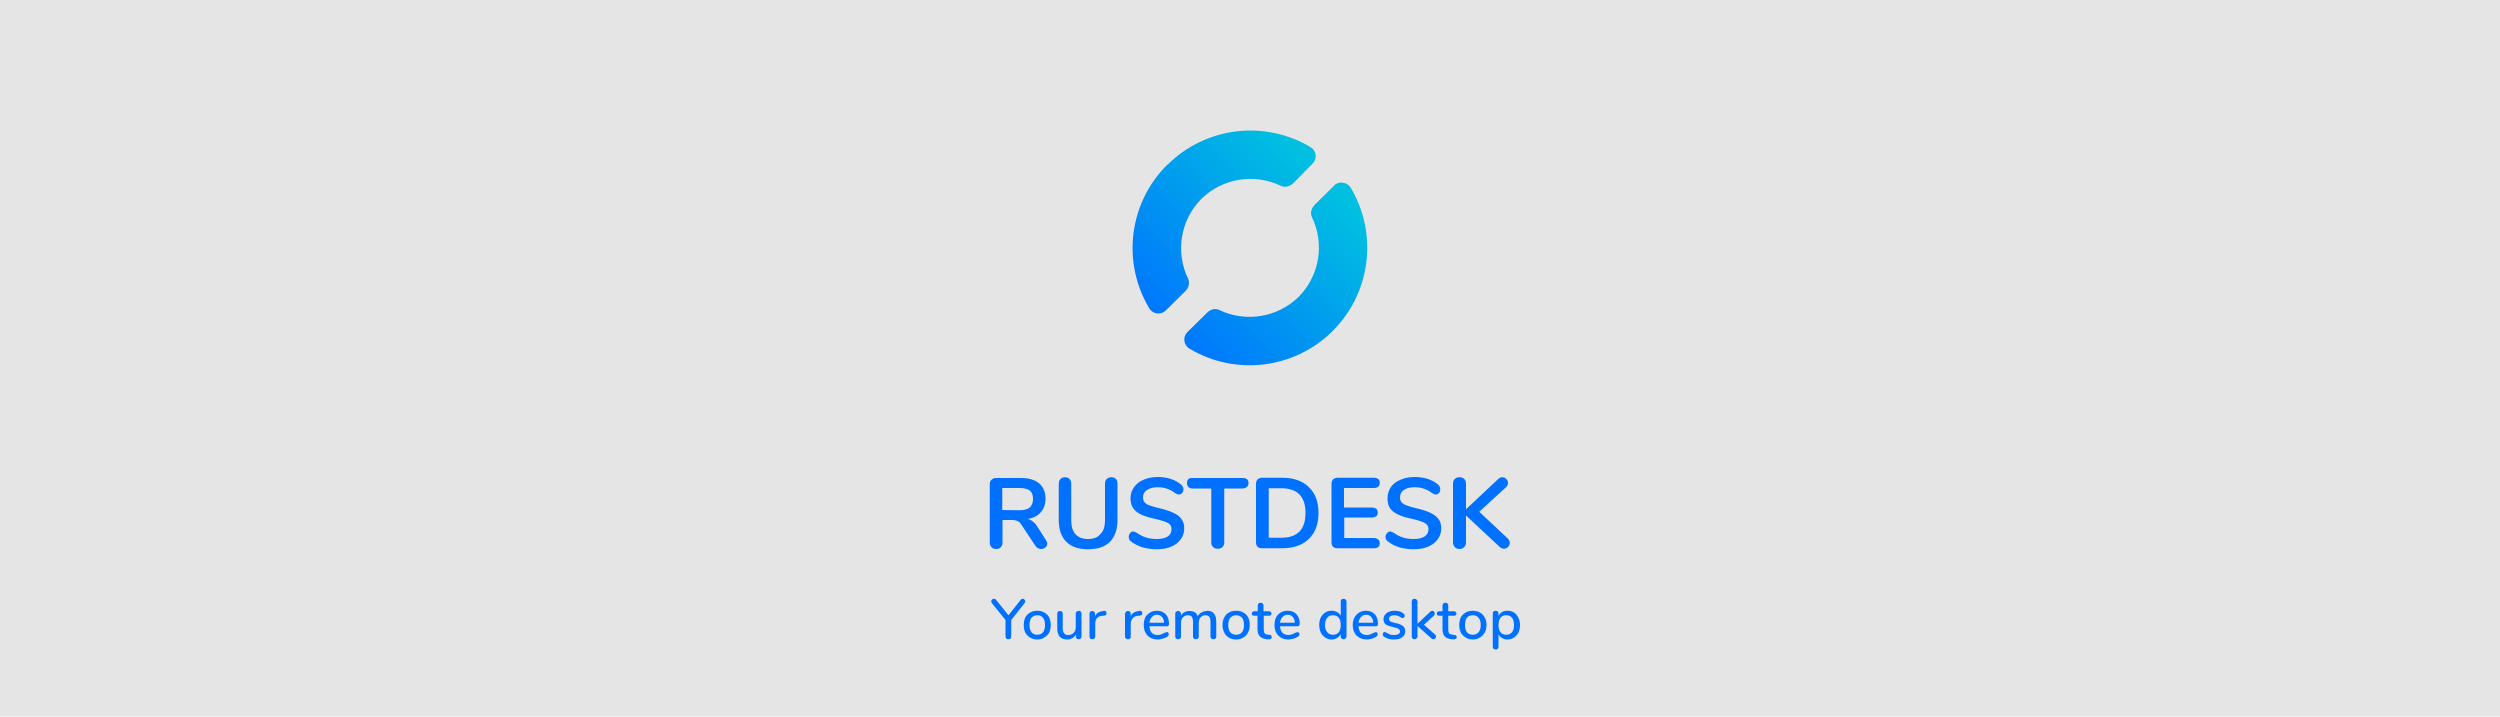
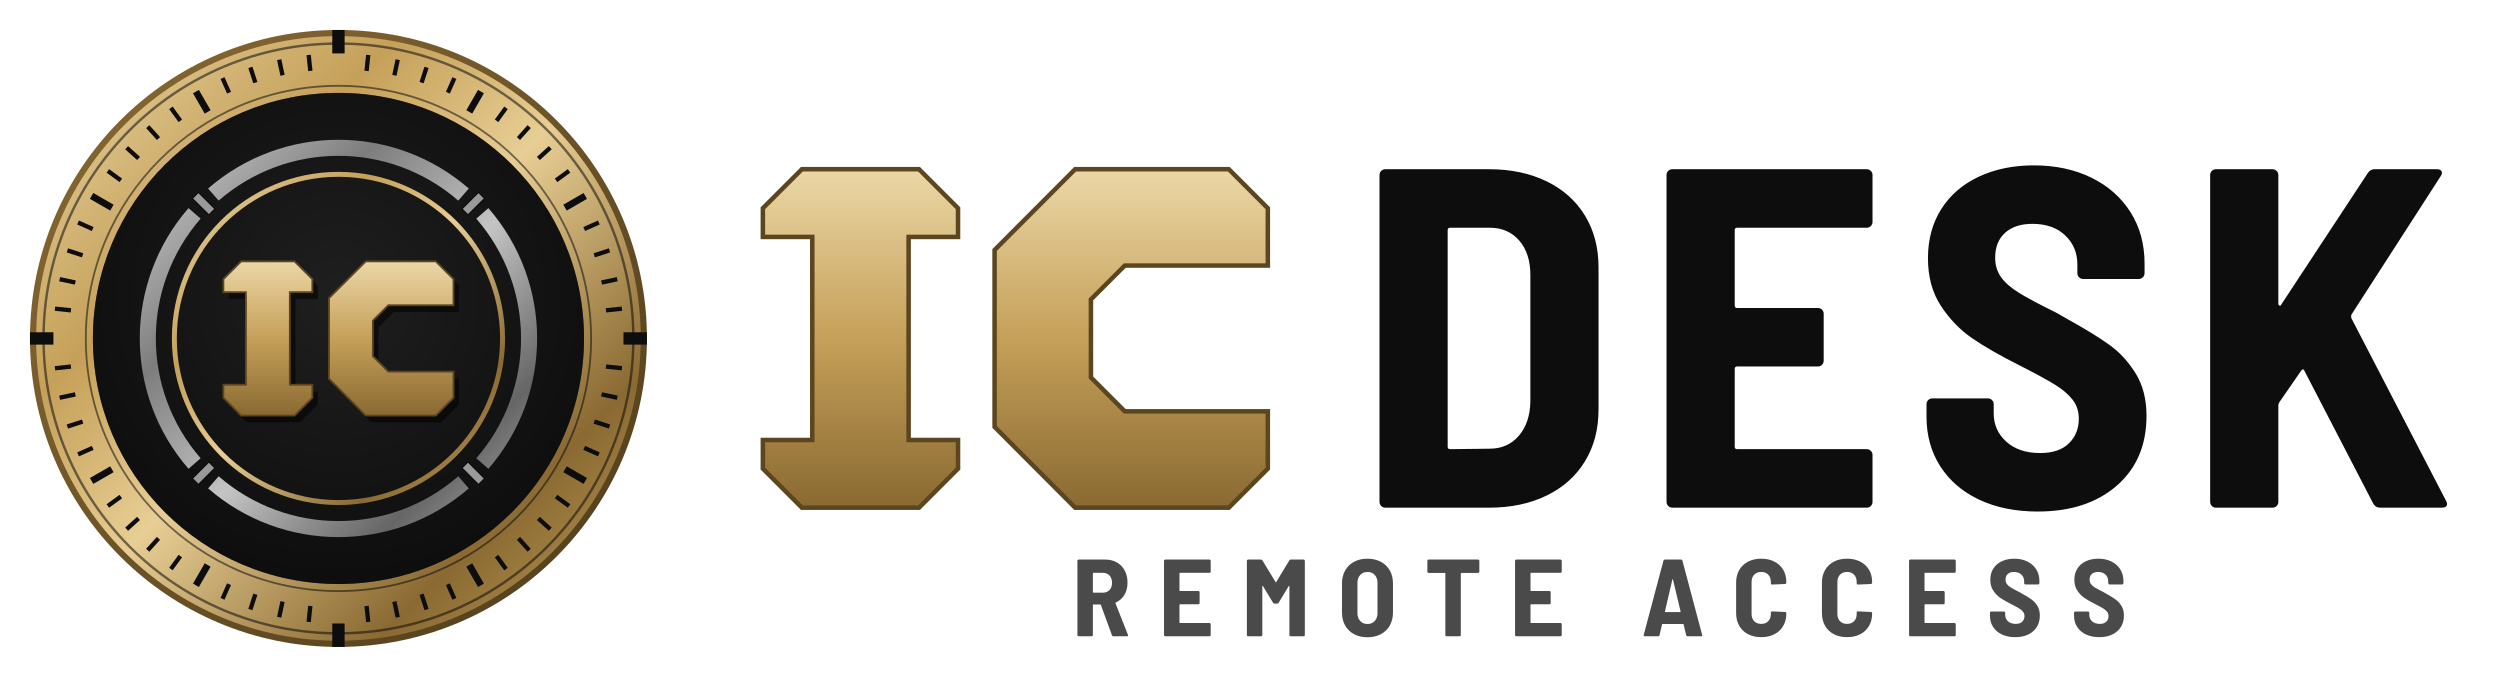
- <svg xmlns="http://www.w3.org/2000/svg" xmlns:xlink="http://www.w3.org/1999/xlink" xml:space="preserve" width="1000" height="286.6" style="clip-rule:evenodd;fill-rule:evenodd;stroke-linejoin:round;stroke-miterlimit:1.414">
-   <path d="M0 0h1000v286.6H0z" style="opacity:1;fill:#e5e5e5;fill-opacity:1;fill-rule:evenodd;stroke:none;stroke-width:.143px;stroke-linecap:butt;stroke-linejoin:miter;stroke-miterlimit:4;stroke-dasharray:none;stroke-dashoffset:0;stroke-opacity:1;marker:none" />
+ <svg xmlns="http://www.w3.org/2000/svg" viewBox="0 0 1108 300" width="1108" height="300">
  <defs>
-     <linearGradient xlink:href="#a" id="c" x1=".1" x2=".8" y1=".9" y2=".2" gradientTransform="matrix(94.00173 0 0 93.99768 453 52.2)" gradientUnits="userSpaceOnUse" />
-     <linearGradient id="a" x1=".1" x2=".8" y1=".9" y2=".2" gradientTransform="matrix(26.301 0 0 26.331 90.7 911.8)" gradientUnits="userSpaceOnUse">
-       <stop offset="0" stop-color="#004ba6" style="stop-color:#0071ff;stop-opacity:1" />
-       <stop offset="1" stop-color="#00bfe1" style="stop-color:#00bfe1;stop-opacity:1" />
+     <linearGradient id="gold" x1="0" y1="0" x2="1" y2="1">
+       <stop offset="0" stop-color="#EBD7A6" />
+       <stop offset=".3" stop-color="#C5A059" />
+       <stop offset=".5" stop-color="#E8CE94" />
+       <stop offset=".78" stop-color="#8A6A32" />
+       <stop offset="1" stop-color="#C5A059" />
    </linearGradient>
-     <path id="b" d="M412.8 154.2h247V204h-247z" />
+     <linearGradient id="goldV" x1="0" y1="0" x2="0" y2="1">
+       <stop offset="0" stop-color="#EBD7A6" />
+       <stop offset=".5" stop-color="#C5A059" />
+       <stop offset="1" stop-color="#8A6A32" />
+     </linearGradient>
+     <linearGradient id="goldDark" x1="0" y1="0" x2="1" y2="1">
+       <stop offset="0" stop-color="#8A6A32" />
+       <stop offset="1" stop-color="#4F3C1B" />
+     </linearGradient>
+     <linearGradient id="silver" x1="0" y1="0" x2="1" y2="1">
+       <stop offset="0" stop-color="#D9D9D9" />
+       <stop offset=".3" stop-color="#7D7D7D" />
+       <stop offset=".55" stop-color="#C4C4C4" />
+       <stop offset=".8" stop-color="#666666" />
+       <stop offset="1" stop-color="#B5B5B5" />
+     </linearGradient>
+     <radialGradient id="face" cx=".5" cy=".42" r=".6">
+       <stop offset="0" stop-color="#1F1F1F" />
+       <stop offset="1" stop-color="#0D0D0D" />
+     </radialGradient>
  </defs>
-   <g style="clip-rule:evenodd;fill-rule:evenodd;stroke-linejoin:round;stroke-miterlimit:1.414">
-     <g style="font-size:40px;line-height:1.25;white-space:pre;shape-inside:url(#b);fill:#0071ff" transform="translate(-20 28.7)">
-       <path d="M438.4 187.4q.5.7.5 1.4 0 .9-.8 1.5-.7.6-1.7.6-.6 0-1.2-.3t-1-.9l-5.3-8q-.8-1.4-1.7-1.9-1-.5-2.4-.5H421v9q0 1.2-.7 1.9-.6.7-1.8.7-1.2 0-1.9-.7t-.7-2V165q0-1.2.7-1.8.7-.7 1.8-.7h10q4.8 0 7.3 2.2 2.5 2.1 2.5 6.1 0 3.3-1.9 5.4-1.8 2.1-5.2 2.7 1.2.3 2 1 1 .7 1.8 2zm-10.8-12q3 0 4.3-1.1 1.3-1.2 1.3-3.4 0-2.4-1.3-3.4-1.4-1-4.3-1h-6.7v8.8zm27.7 15.6q-5.8 0-8.8-3-3-3-3-8.8v-14.4q0-1.2.7-1.9.6-.7 1.8-.7 1.2 0 1.8.7.7.7.7 1.9v14.7q0 3.6 1.7 5.5 1.8 1.9 5 1.9 3.4 0 5-2 1.8-1.8 1.8-5.4v-14.7q0-1.2.7-1.9t1.8-.7q1.2 0 1.9.7.6.7.6 1.9v14.4q0 5.7-3 8.8-3 3-8.7 3zm27.4 0q-3 0-5.8-.8-2.7-.9-4.5-2.3-.9-.6-.9-1.9 0-.8.5-1.4.5-.7 1.2-.7t1.6.6q1.8 1.2 3.6 1.8 2 .6 4.2.6 3 0 4.5-1t1.5-3q0-1.6-1.4-2.4-1.5-.8-4.9-1.6-3.5-.7-5.7-1.7t-3.3-2.6q-1.1-1.5-1.1-4 0-2.4 1.4-4.4 1.4-2 3.8-3 2.6-1.1 5.7-1.1 5.7 0 9.3 3 .5.4.7.9.3.4.3 1 0 .9-.6 1.5-.4.6-1.1.6l-.8-.1-.9-.5q-1.6-1.2-3.2-1.7-1.5-.6-3.7-.6-2.7 0-4.3 1.1-1.6 1-1.6 3 0 1.7 1.4 2.6 1.4.8 4.8 1.6 3.5.8 5.7 1.8 2.3 1 3.4 2.5 1.2 1.5 1.2 3.8 0 2.5-1.4 4.4-1.3 1.9-3.9 3-2.4 1-5.7 1zm24.4-.2q-1.2 0-1.9-.7t-.7-1.8v-21.6h-7.3q-2.4 0-2.4-2.2t2.4-2H517q2.4 0 2.4 2t-2.4 2.2h-7.3v21.6q0 1.1-.7 1.8t-1.9.7zm17.8-.2q-1.2 0-1.9-.6-.6-.7-.6-1.8v-23.3q0-1.2.6-1.8.7-.7 1.9-.7h8q6.8 0 10.6 3.7 3.9 3.7 3.9 10.4t-3.9 10.4q-3.8 3.7-10.7 3.7zm7.6-4.2q9.7 0 9.7-9.9t-9.7-9.9h-5v19.8zm22.5 4.2q-1.1 0-1.8-.6-.6-.7-.6-1.8v-23.3q0-1.2.6-1.8.7-.7 1.8-.7h14.5q1.1 0 1.8.5.6.6.6 1.5 0 1-.6 1.6-.7.5-1.8.5h-11.9v7.8h11q1.2 0 1.9.5.6.5.6 1.5t-.6 1.5-1.8.5h-11v8.2h11.8q1.1 0 1.8.6.6.5.6 1.5t-.6 1.5-1.8.5zm30.5.4q-3.1 0-5.9-.8-2.7-.9-4.4-2.3-1-.6-1-1.9 0-.8.6-1.4.5-.7 1.2-.7t1.6.6q1.7 1.2 3.6 1.8 1.9.6 4.2.6 2.9 0 4.4-1 1.6-1 1.6-3 0-1.6-1.5-2.4-1.4-.8-4.8-1.6-3.5-.7-5.7-1.7t-3.4-2.6q-1-1.5-1-4 0-2.4 1.3-4.4 1.4-2 3.9-3 2.5-1.1 5.6-1.1 5.8 0 9.4 3 .5.4.7.9.2.4.2 1 0 .9-.5 1.5t-1.2.6l-.7-.1-.9-.5q-1.6-1.2-3.2-1.7-1.5-.6-3.8-.6-2.7 0-4.3 1.1-1.5 1-1.5 3 0 1.7 1.4 2.6 1.4.8 4.7 1.6 3.6.8 5.8 1.8 2.2 1 3.4 2.5 1.2 1.5 1.2 3.8 0 2.5-1.4 4.4-1.4 1.9-3.9 3-2.5 1-5.7 1zm37.6-4.3q.8.8.8 1.8 0 .9-.7 1.6-.7.7-1.6.7-1 0-1.9-.9l-13.3-12.4v10.8q0 1.1-.7 1.8-.7.8-1.9.8t-1.9-.8q-.7-.7-.7-1.8v-23.5q0-1.2.7-1.9t1.9-.7q1.2 0 1.9.7t.7 1.9V175l12.9-12.1q.7-.7 1.6-.7 1 0 1.6.7.7.7.7 1.6t-.8 1.7l-10.7 9.8z" aria-label="RUSTDESK" style="font-weight:700;font-family:Nunito;-inkscape-font-specification:&quot;Nunito Bold&quot;" />
-     </g>
-     <g style="font-size:22.667px;line-height:1.25;fill:#0071ff">
-       <path d="M390.8 212.4q.3-.4.7-.4.5 0 .8.3.3.4.3.8t-.3.7l-5.3 6.7v6.5q0 .6-.4 1-.3.2-.8.2t-.8-.3q-.3-.3-.3-.9v-6.5l-5.4-6.7q-.3-.3-.3-.7 0-.5.3-.8.4-.3.8-.3.5 0 .8.4l5 6.2zm6.6 15.9q-1.6 0-2.9-.8-1.2-.7-1.9-2-.6-1.3-.6-3t.6-3q.7-1.3 2-2 1.2-.7 2.8-.7t2.8.7q1.3.7 2 2 .6 1.3.6 3t-.6 3q-.7 1.3-2 2-1.2.8-2.8.8zm0-1.9q1.5 0 2.3-1 .8-1 .8-2.9t-.8-2.9q-.8-1-2.3-1t-2.3 1q-.8 1-.8 3 0 1.8.8 2.8.8 1 2.3 1zm16.5-9.6q.6 0 .9.3.3.3.3.8v9.2q0 .5-.3.8-.4.3-.9.3t-.8-.3q-.2-.3-.2-.7v-.9q-.6 1-1.5 1.5-1 .5-2 .5-4 0-4-4.5V218q0-.5.2-.8.3-.3.9-.3.5 0 .8.3.3.3.3.8v5.9q0 1.3.6 2 .5.6 1.6.6 1.4 0 2.2-.9.8-.8.8-2.3V218q0-.5.3-.8.3-.3.8-.3zm10.2 0q1 0 1 1 0 .4-.2.7-.2.2-.9.3h-.6q-1.5.2-2.2 1-.6 1-.6 2.1v5.2q0 .6-.4.8-.3.3-.8.3t-.8-.3q-.3-.2-.3-.8V218q0-.5.3-.8.3-.3.8-.3t.8.3q.3.3.3.8v1q.4-1 1.3-1.5t2-.6zm14.3 0q1 0 1 1 0 .4-.2.7l-.9.3h-.7q-1.4.2-2 1-.8 1-.8 2.1v5.2q0 .6-.3.8-.3.3-.8.3t-.8-.3q-.4-.2-.4-.8V218q0-.5.4-.8.3-.3.8-.3t.8.3q.3.3.3.8v1q.4-1 1.3-1.5.8-.5 2-.6zm10.9 8.5q.3 0 .5.3.2.2.2.6 0 .6-.8 1.1-.8.5-1.8.7-.9.3-1.7.3-2.7 0-4.2-1.6-1.5-1.5-1.5-4.2 0-1.7.6-3 .7-1.3 2-2 1.1-.7 2.7-.7 2.2 0 3.5 1.4 1.3 1.4 1.3 3.8 0 1-.8 1h-7q.2 3.5 3.3 3.5.9 0 1.5-.3l1.3-.6.4-.1.5-.2zm-4-6.9q-1.3 0-2 .9-.9.8-1 2.3h5.8q0-1.5-.8-2.3-.7-.9-2-.9zm20-1.6q3.7 0 3.7 4.4v6q0 .4-.3.7-.3.3-.8.3t-.9-.3q-.3-.3-.3-.8v-5.9q0-1.3-.5-2-.5-.6-1.5-.6-1.3 0-2 .9-.7.8-.7 2.3v5.3q0 .5-.3.8-.4.3-.9.3t-.8-.3q-.3-.3-.3-.8v-5.9q0-1.3-.5-2-.5-.6-1.6-.6-1.2 0-2 .9-.7.8-.7 2.3v5.3q0 .5-.3.8-.3.3-.8.3t-.9-.3q-.3-.3-.3-.8V218q0-.5.3-.8.4-.3.9-.3.4 0 .7.3.4.3.4.8v.8q.5-1 1.3-1.4 1-.5 2-.5 1.3 0 2.2.5.8.5 1.2 1.6.5-1 1.5-1.5 1-.6 2.2-.6zm11.7 11.5q-1.7 0-3-.8-1.2-.7-1.8-2-.7-1.3-.7-3t.7-3q.6-1.3 1.9-2 1.2-.7 2.9-.7t2.8.7q1.3.7 2 2 .6 1.3.6 3t-.7 3q-.6 1.3-1.9 2-1.2.8-2.8.8zm0-1.9q1.5 0 2.3-1 .8-1 .8-2.9t-.8-2.9q-.9-1-2.3-1t-2.4 1q-.8 1-.8 3 0 1.8.8 2.8.8 1 2.4 1zm13.3 0q.5.1.7.3.2.2.2.6 0 .5-.3.7-.4.3-1 .2h-.7q-1.8-.2-2.7-1.1-1-1-1-3v-5.3h-1.3q-1 0-1-.9 0-.4.3-.6.3-.3.7-.3h1.4v-2.3q0-.5.3-.8.3-.3.8-.3t.9.3q.3.3.3.8v2.3h2.2q.5 0 .7.3.3.2.3.6 0 .4-.3.7-.2.2-.7.2H488v5.5q0 1 .4 1.6.5.4 1.4.5zm11.2-1q.4 0 .6.2.2.2.2.6 0 .6-.8 1.1-.8.5-1.8.7-1 .3-1.8.3-2.6 0-4.1-1.6-1.5-1.5-1.5-4.2 0-1.7.6-3 .7-1.3 1.9-2t2.8-.7q2.2 0 3.5 1.4 1.3 1.4 1.3 3.8 0 1-.9 1h-7q.3 3.5 3.4 3.5.9 0 1.5-.3l1.3-.6.3-.1.5-.2zm-3.9-7q-1.3 0-2.1.9-.8.8-1 2.3h5.9q0-1.5-.8-2.3-.7-.9-2-.9zm22.3-6.4q.5 0 .8.3.4.3.4.8v14q0 .5-.4.8-.3.3-.8.3t-.8-.3q-.3-.3-.3-.8v-1q-.5 1-1.5 1.6-1 .6-2.2.6-1.4 0-2.5-.8-1.1-.7-1.8-2-.6-1.3-.6-3 0-1.8.6-3 .7-1.3 1.8-2 1-.7 2.5-.7 1.3 0 2.2.5 1 .5 1.5 1.5V213q0-.4.3-.7.3-.3.8-.3zm-4.2 14.4q1.5 0 2.3-1 .8-1 .8-2.9t-.8-2.9q-.8-1-2.3-1t-2.3 1q-.9 1-.9 2.9 0 1.8.9 2.9.8 1 2.3 1zm17.2-1q.3 0 .5.2t.2.6q0 .6-.8 1.1-.8.5-1.7.7-1 .3-1.8.3-2.6 0-4.2-1.6-1.5-1.5-1.5-4.2 0-1.7.7-3t1.9-2q1.2-.7 2.7-.7 2.2 0 3.5 1.4 1.3 1.4 1.3 3.8 0 1-.8 1h-7q.2 3.5 3.4 3.5.8 0 1.4-.3.7-.2 1.3-.6l.4-.1.5-.2zm-4-7q-1.2 0-2 .9-.8.8-1 2.3h5.9q-.1-1.5-.8-2.3-.7-.9-2-.9zm11.2 9.9q-2.3 0-3.8-1-.4-.2-.6-.5l-.1-.6q0-.4.2-.6.2-.3.5-.3t1 .4l1.2.6q.7.2 1.7.2t1.7-.4q.6-.4.6-1 0-.5-.3-.8-.2-.3-.8-.5l-1.7-.5q-2-.4-3-1.1-.8-.8-.8-2 0-1 .6-1.8t1.6-1.2q1-.4 2.2-.4 1 0 1.8.2.9.2 1.5.7.8.5.8 1.1 0 .4-.3.7-.2.2-.5.2h-.4q-.2 0-.5-.4l-1.2-.5q-.5-.2-1.3-.2-1 0-1.5.4-.6.4-.6 1 0 .7.5 1 .6.4 2 .7 1.6.3 2.4.8.9.4 1.2 1 .4.6.4 1.5 0 1.5-1.2 2.4-1.2.9-3.3.9zm16.4-2q.4.3.4.8t-.3.8q-.3.3-.7.3-.5 0-.8-.3l-5.6-5v4.2q0 .5-.4.8-.3.3-.8.3t-.8-.3q-.3-.3-.3-.8v-14q0-.5.3-.8.3-.3.8-.3t.8.3q.4.3.4.8v8.9l5.1-4.8q.4-.4.8-.4t.7.3q.3.4.3.8t-.3.8l-4 3.7zm7.7.2q.5 0 .7.2.3.2.3.6 0 .5-.4.7-.3.3-1 .2h-.6q-1.9-.2-2.8-1.1-.9-1-.9-3v-5.3h-1.3q-1 0-1-.9 0-.4.2-.6.3-.3.8-.3h1.3v-2.3q0-.5.3-.8.3-.3.9-.3.5 0 .8.3.3.3.3.8v2.3h2.3q.4 0 .7.3.3.2.3.6 0 .4-.3.7-.3.2-.7.2h-2.3v5.5q0 1 .4 1.6.5.4 1.4.5zm7.4 1.8q-1.6 0-2.8-.8-1.3-.7-2-2-.6-1.3-.6-3t.6-3q.7-1.3 2-2 1.2-.7 2.8-.7t2.9.7q1.2.7 1.9 2t.7 3q0 1.7-.7 3t-2 2q-1.1.8-2.8.8zm0-1.9q1.5 0 2.3-1 .9-1 .9-2.9t-.9-2.9q-.8-1-2.3-1t-2.3 1q-.8 1-.8 3 0 1.8.8 2.8.8 1 2.3 1zm14-9.6q1.4 0 2.5.7t1.7 2q.7 1.3.7 3 0 1.8-.6 3t-1.8 2q-1.1.8-2.6.8-1.2 0-2.2-.6-.9-.5-1.4-1.5v5q0 .5-.3.8-.3.3-.8.3t-.9-.3q-.3-.3-.3-.8v-13.3q0-.5.3-.8.3-.3.9-.3.5 0 .8.3.3.3.3.8v1q.5-1 1.4-1.6 1-.5 2.2-.5zm-.6 9.6q1.5 0 2.3-1 .8-1 .8-2.8 0-2-.8-3t-2.3-1q-1.5 0-2.3 1-.8 1-.8 3 0 1.8.8 2.8.8 1 2.3 1z" aria-label="Your remote desktop" style="font-weight:600;font-family:Nunito;-inkscape-font-specification:&quot;Nunito Semi-Bold&quot;" transform="translate(17.5 27.5)" />
-     </g>
+   <g transform="translate(10,10) scale(0.2734375)">
+     <circle cx="512" cy="512" r="500" fill="url(#goldDark)" />
+     <path fill="url(#gold)" fill-rule="evenodd" d="M22,512a490,490 0 1,0 980,0a490,490 0 1,0 -980,0ZM114,512a398,398 0 1,1 796,0a398,398 0 1,1 -796,0Z" />
+     <circle cx="512" cy="512" r="398" fill="url(#face)" />
+     <path fill="#0D0D0D" opacity=".55" fill-rule="evenodd" d="M32,512a480,480 0 1,0 960,0a480,480 0 1,0 -960,0ZM36,512a476,476 0 1,1 952,0a476,476 0 1,1 -952,0ZM101,512a411,411 0 1,0 822,0a411,411 0 1,0 -822,0ZM104,512a408,408 0 1,1 816,0a408,408 0 1,1 -816,0Z" />
+     <path fill="#0D0D0D" d="M554.09,78.02L556.81,52.17L563.77,52.90L561.06,78.75ZM599.23,84.80L604.63,59.37L611.48,60.82L606.07,86.26ZM643.40,96.26L651.44,71.53L658.09,73.69L650.06,98.42ZM686.14,112.27L696.71,88.52L703.11,91.37L692.53,115.12ZM719.24,142.06L738.24,109.15L747.76,114.65L728.76,147.56ZM765.44,157.21L780.73,136.18L786.39,140.29L771.11,161.33ZM801.14,185.65L818.54,166.33L823.74,171.01L806.34,190.33ZM833.67,217.66L852.99,200.26L857.67,205.46L838.35,222.86ZM862.67,252.89L883.71,237.61L887.82,243.27L866.79,258.56ZM876.44,295.24L909.35,276.24L914.85,285.76L881.94,304.76ZM908.88,331.47L932.63,320.89L935.48,327.29L911.73,337.86ZM925.58,373.94L950.31,365.91L952.47,372.56L927.74,380.60ZM937.74,417.93L963.18,412.52L964.63,419.37L939.20,424.77ZM945.25,462.94L971.10,460.23L971.83,467.19L945.98,469.91ZM945.98,554.09L971.83,556.81L971.10,563.77L945.25,561.06ZM939.20,599.23L964.63,604.63L963.18,611.48L937.74,606.07ZM927.74,643.40L952.47,651.44L950.31,658.09L925.58,650.06ZM911.73,686.14L935.48,696.71L932.63,703.11L908.88,692.53ZM881.94,719.24L914.85,738.24L909.35,747.76L876.44,728.76ZM866.79,765.44L887.82,780.73L883.71,786.39L862.67,771.11ZM838.35,801.14L857.67,818.54L852.99,823.74L833.67,806.34ZM806.34,833.67L823.74,852.99L818.54,857.67L801.14,838.35ZM771.11,862.67L786.39,883.71L780.73,887.82L765.44,866.79ZM728.76,876.44L747.76,909.35L738.24,914.85L719.24,881.94ZM692.53,908.88L703.11,932.63L696.71,935.48L686.14,911.73ZM650.06,925.58L658.09,950.31L651.44,952.47L643.40,927.74ZM606.07,937.74L611.48,963.18L604.63,964.63L599.23,939.20ZM561.06,945.25L563.77,971.10L556.81,971.83L554.09,945.98ZM469.91,945.98L467.19,971.83L460.23,971.10L462.94,945.25ZM424.77,939.20L419.37,964.63L412.52,963.18L417.93,937.74ZM380.60,927.74L372.56,952.47L365.91,950.31L373.94,925.58ZM337.86,911.73L327.29,935.48L320.89,932.63L331.47,908.88ZM304.76,881.94L285.76,914.85L276.24,909.35L295.24,876.44ZM258.56,866.79L243.27,887.82L237.61,883.71L252.89,862.67ZM222.86,838.35L205.46,857.67L200.26,852.99L217.66,833.67ZM190.33,806.34L171.01,823.74L166.33,818.54L185.65,801.14ZM161.33,771.11L140.29,786.39L136.18,780.73L157.21,765.44ZM147.56,728.76L114.65,747.76L109.15,738.24L142.06,719.24ZM115.12,692.53L91.37,703.11L88.52,696.71L112.27,686.14ZM98.42,650.06L73.69,658.09L71.53,651.44L96.26,643.40ZM86.26,606.07L60.82,611.48L59.37,604.63L84.80,599.23ZM78.75,561.06L52.90,563.77L52.17,556.81L78.02,554.09ZM78.02,469.91L52.17,467.19L52.90,460.23L78.75,462.94ZM84.80,424.77L59.37,419.37L60.82,412.52L86.26,417.93ZM96.26,380.60L71.53,372.56L73.69,365.91L98.42,373.94ZM112.27,337.86L88.52,327.29L91.37,320.89L115.12,331.47ZM142.06,304.76L109.15,285.76L114.65,276.24L147.56,295.24ZM157.21,258.56L136.18,243.27L140.29,237.61L161.33,252.89ZM185.65,222.86L166.33,205.46L171.01,200.26L190.33,217.66ZM217.66,190.33L200.26,171.01L205.46,166.33L222.86,185.65ZM252.89,161.33L237.61,140.29L243.27,136.18L258.56,157.21ZM295.24,147.56L276.24,114.65L285.76,109.15L304.76,142.06ZM331.47,115.12L320.89,91.37L327.29,88.52L337.86,112.27ZM373.94,98.42L365.91,73.69L372.56,71.53L380.60,96.26ZM417.93,86.26L412.52,60.82L419.37,59.37L424.77,84.80ZM462.94,78.75L460.23,52.90L467.19,52.17L469.91,78.02Z" />
+     <path fill="#0D0D0D" d="M974.00,502.00L1012.00,502.00L1012.00,522.00L974.00,522.00ZM522.00,974.00L522.00,1012.00L502.00,1012.00L502.00,974.00ZM50.00,522.00L12.00,522.00L12.00,502.00L50.00,502.00ZM502.00,50.00L502.00,12.00L522.00,12.00L522.00,50.00Z" />
+     <path fill="url(#silver)" d="M755.02,300.75A322,322 0 0,1 755.02,723.25L735.39,706.19A296,296 0 0,0 735.39,317.81ZM723.25,755.02A322,322 0 0,1 300.75,755.02L317.81,735.39A296,296 0 0,0 706.19,735.39ZM268.98,723.25A322,322 0 0,1 268.98,300.75L288.61,317.81A296,296 0 0,0 288.61,706.19ZM300.75,268.98A322,322 0 0,1 723.25,268.98L706.19,288.61A296,296 0 0,0 317.81,288.61Z" />
+     <path fill="#9a9a9a" stroke="#0D0D0D" stroke-width="2" d="M712.11,301.99L738.98,275.12L748.88,285.02L722.01,311.89ZM722.01,712.11L748.88,738.98L738.98,748.88L712.11,722.01ZM311.89,722.01L285.02,748.88L275.12,738.98L301.99,712.11ZM301.99,311.89L275.12,285.02L285.02,275.12L311.89,301.99Z" />
+     <path fill="url(#gold)" fill-rule="evenodd" d="M242,512a270,270 0 1,0 540,0a270,270 0 1,0 -540,0ZM250,512a262,262 0 1,1 524,0a262,262 0 1,1 -524,0Z" />
+     <path transform="translate(9,11)" fill="#000" opacity=".55" d="M354.3,387.0L440.8,387.0L469.7,415.8L469.7,437.0L433.2,437.0L433.2,587.0L469.7,587.0L469.7,608.2L440.8,637.0L354.3,637.0L325.5,608.2L325.5,587.0L362.0,587.0L362.0,437.0L325.5,437.0L325.5,415.8ZM556.2,387.0L669.7,387.0L698.5,415.8L698.5,458.2L631.2,458.2L631.2,458.2L592.8,458.2L567.8,483.2L567.8,540.8L592.8,565.8L631.2,565.8L631.2,565.8L698.5,565.8L698.5,608.2L669.7,637.0L556.2,637.0L496.6,577.4L496.6,446.6Z" />
+     <path fill="url(#goldV)" stroke="#5C4620" stroke-width="3" d="M354.3,387.0L440.8,387.0L469.7,415.8L469.7,437.0L433.2,437.0L433.2,587.0L469.7,587.0L469.7,608.2L440.8,637.0L354.3,637.0L325.5,608.2L325.5,587.0L362.0,587.0L362.0,437.0L325.5,437.0L325.5,415.8ZM556.2,387.0L669.7,387.0L698.5,415.8L698.5,458.2L631.2,458.2L631.2,458.2L592.8,458.2L567.8,483.2L567.8,540.8L592.8,565.8L631.2,565.8L631.2,565.8L698.5,565.8L698.5,608.2L669.7,637.0L556.2,637.0L496.6,577.4L496.6,446.6Z" />
  </g>
-   <path fill="url(#b)" d="m533.7 74.2-7.7 7.6c-1.4 1.3-2 3.2-1.3 4.9a28 28 0 0 1-5.2 32 28.1 28.1 0 0 1-32 5.2c-1.7-.7-3.5 0-4.7 1.2l-7.9 7.8a4.2 4.2 0 0 0 .8 6.5 47 47 0 0 0 64.6-64.3 4.2 4.2 0 0 0-3-2 4.2 4.2 0 0 0-3.6 1zM467 65.8a46.9 46.9 0 0 0-7.3 57.5 4.2 4.2 0 0 0 6.6.9l7.7-7.6c1.4-1.3 2-3.2 1.3-5a28 28 0 0 1 5.2-32 28.1 28.1 0 0 1 32-5.2c1.6.7 3.5.1 4.7-1l7.9-8a4.2 4.2 0 0 0-.8-6.5 47 47 0 0 0-57.4 7.1z" style="isolation:isolate;fill:url(#c);stroke-width:.988" />
+   <path transform="translate(450,150)" fill="url(#goldV)" stroke="#5C4620" stroke-width="2" d="M-94.6,-75.0L-42.7,-75.0L-25.4,-57.7L-25.4,-45.0L-47.3,-45.0L-47.3,45.0L-25.4,45.0L-25.4,57.7L-42.7,75.0L-94.6,75.0L-111.9,57.7L-111.9,45.0L-90.0,45.0L-90.0,-45.0L-111.9,-45.0L-111.9,-57.7ZM26.5,-75.0L94.6,-75.0L111.9,-57.7L111.9,-32.3L71.5,-32.3L71.5,-32.3L48.5,-32.3L33.5,-17.3L33.5,17.3L48.5,32.3L71.5,32.3L71.5,32.3L111.9,32.3L111.9,57.7L94.6,75.0L26.5,75.0L-9.2,39.2L-9.2,-39.2Z" />
+   <path transform="translate(843.9,225)" fill="#0D0D0D" d="M-232.50 -2.57V-147.43Q-232.50 -148.50 -231.75 -149.25Q-231.00 -150.00 -229.93 -150.00H-183.86Q-169.50 -150.00 -158.46 -144.64Q-147.43 -139.29 -141.43 -129.43Q-135.43 -119.57 -135.43 -106.50V-43.50Q-135.43 -30.43 -141.43 -20.57Q-147.43 -10.71 -158.46 -5.36Q-169.50 0.00 -183.86 0.00H-229.93Q-231.00 0.00 -231.75 -0.75Q-232.50 -1.50 -232.50 -2.57ZM-201.21 -25.93 -183.64 -26.14Q-175.71 -26.14 -170.79 -31.82Q-165.86 -37.50 -165.64 -46.93V-103.07Q-165.64 -112.71 -170.57 -118.39Q-175.50 -124.07 -183.64 -124.07H-201.21Q-202.29 -124.07 -202.29 -123.00V-27.00Q-202.29 -25.93 -201.21 -25.93ZM-16.57 -124.07H-74.00Q-75.07 -124.07 -75.07 -123.00V-89.57Q-75.07 -88.50 -74.00 -88.50H-38.21Q-37.14 -88.50 -36.39 -87.75Q-35.64 -87.00 -35.64 -85.93V-65.14Q-35.64 -64.07 -36.39 -63.32Q-37.14 -62.57 -38.21 -62.57H-74.00Q-75.07 -62.57 -75.07 -61.50V-27.00Q-75.07 -25.93 -74.00 -25.93H-16.57Q-15.50 -25.93 -14.75 -25.18Q-14.00 -24.43 -14.00 -23.36V-2.57Q-14.00 -1.50 -14.75 -0.75Q-15.50 0.00 -16.57 0.00H-102.71Q-103.79 0.00 -104.54 -0.75Q-105.29 -1.50 -105.29 -2.57V-147.43Q-105.29 -148.50 -104.54 -149.25Q-103.79 -150.00 -102.71 -150.00H-16.57Q-15.50 -150.00 -14.75 -149.25Q-14.00 -148.50 -14.00 -147.43V-126.64Q-14.00 -125.57 -14.75 -124.82Q-15.50 -124.07 -16.57 -124.07ZM9.93 -40.29V-45.86Q9.93 -46.93 10.68 -47.68Q11.43 -48.43 12.50 -48.43H37.14Q38.21 -48.43 38.96 -47.68Q39.71 -46.93 39.71 -45.86V-41.79Q39.71 -34.29 45.29 -29.25Q50.86 -24.21 60.29 -24.21Q68.64 -24.21 73.04 -28.50Q77.43 -32.79 77.43 -39.43Q77.43 -44.36 74.64 -47.89Q71.86 -51.43 66.82 -54.54Q61.79 -57.64 51.29 -63.00Q38.43 -69.43 30.29 -75.00Q22.14 -80.57 16.36 -89.36Q10.57 -98.14 10.57 -110.57Q10.57 -123.00 16.46 -132.32Q22.36 -141.64 33.07 -146.68Q43.79 -151.71 57.50 -151.71Q71.86 -151.71 83.00 -146.25Q94.14 -140.79 100.36 -130.93Q106.57 -121.07 106.57 -108.21V-103.93Q106.57 -102.86 105.82 -102.11Q105.07 -101.36 104.00 -101.36H79.36Q78.29 -101.36 77.54 -102.11Q76.79 -102.86 76.79 -103.93V-107.79Q76.79 -115.50 71.43 -120.64Q66.07 -125.79 56.86 -125.79Q49.14 -125.79 44.75 -121.82Q40.36 -117.86 40.36 -110.79Q40.36 -105.86 42.93 -102.21Q45.50 -98.57 50.86 -95.25Q56.21 -91.93 67.14 -86.57L71.64 -84.00Q84.07 -77.14 91.04 -72.11Q98.00 -67.07 102.71 -59.36Q107.43 -51.64 107.43 -40.71Q107.43 -21.21 94.25 -9.75Q81.07 1.71 59.21 1.71Q44.43 1.71 33.29 -3.54Q22.14 -8.79 16.04 -18.32Q9.93 -27.86 9.93 -40.29ZM135.64 -2.57V-147.43Q135.64 -148.50 136.39 -149.25Q137.14 -150.00 138.21 -150.00H163.29Q164.36 -150.00 165.11 -149.25Q165.86 -148.50 165.86 -147.43V-90.43Q165.86 -89.79 166.39 -89.57Q166.93 -89.36 167.14 -90.00L205.50 -148.29Q206.57 -150.00 208.50 -150.00H236.14Q237.64 -150.00 238.18 -149.14Q238.71 -148.29 237.86 -147.00L198.21 -85.50Q198.00 -84.86 198.21 -84.00L240.21 -3.00Q240.64 -2.14 240.64 -1.71Q240.64 0.00 238.29 0.00H210.86Q208.93 0.00 207.86 -1.93L177.43 -60.64Q177.21 -61.29 176.79 -61.29Q176.36 -61.29 175.93 -60.64L166.29 -46.71Q165.86 -45.86 165.86 -45.43V-2.57Q165.86 -1.50 165.11 -0.75Q164.36 0.00 163.29 0.00H138.21Q137.14 0.00 136.39 -0.75Q135.64 -1.50 135.64 -2.57Z" />
+   <path transform="translate(708.9,282)" fill="#0D0D0D" opacity=".75" d="M-216.09 -0.49 -220.99 -13.89Q-221.09 -14.09 -221.24 -14.09H-224.30Q-224.54 -14.09 -224.54 -13.84V-0.58Q-224.54 -0.34 -224.71 -0.17Q-224.88 0.00 -225.12 0.00H-230.80Q-231.05 0.00 -231.22 -0.17Q-231.39 -0.34 -231.39 -0.58V-33.42Q-231.39 -33.66 -231.22 -33.83Q-231.05 -34.00 -230.80 -34.00H-218.95Q-216.09 -34.00 -213.85 -32.71Q-211.62 -31.43 -210.40 -29.09Q-209.19 -26.76 -209.19 -23.75Q-209.19 -20.64 -210.55 -18.36Q-211.91 -16.08 -214.39 -14.96Q-214.63 -14.86 -214.53 -14.62L-209.00 -0.68Q-208.95 -0.58 -208.95 -0.44Q-208.95 0.00 -209.48 0.00H-215.41Q-215.94 0.00 -216.09 -0.49ZM-224.54 -27.88V-19.57Q-224.54 -19.33 -224.30 -19.33H-220.07Q-218.27 -19.33 -217.16 -20.52Q-216.04 -21.71 -216.04 -23.70Q-216.04 -25.74 -217.16 -26.93Q-218.27 -28.12 -220.07 -28.12H-224.30Q-224.54 -28.12 -224.54 -27.88ZM-172.90 -28.12H-185.92Q-186.16 -28.12 -186.16 -27.88V-20.30Q-186.16 -20.06 -185.92 -20.06H-177.81Q-177.57 -20.06 -177.40 -19.89Q-177.23 -19.72 -177.23 -19.48V-14.77Q-177.23 -14.52 -177.40 -14.35Q-177.57 -14.18 -177.81 -14.18H-185.92Q-186.16 -14.18 -186.16 -13.94V-6.12Q-186.16 -5.88 -185.92 -5.88H-172.90Q-172.66 -5.88 -172.49 -5.71Q-172.32 -5.54 -172.32 -5.29V-0.58Q-172.32 -0.34 -172.49 -0.17Q-172.66 0.00 -172.90 0.00H-192.43Q-192.67 0.00 -192.84 -0.17Q-193.01 -0.34 -193.01 -0.58V-33.42Q-193.01 -33.66 -192.84 -33.83Q-192.67 -34.00 -192.43 -34.00H-172.90Q-172.66 -34.00 -172.49 -33.83Q-172.32 -33.66 -172.32 -33.42V-28.71Q-172.32 -28.46 -172.49 -28.29Q-172.66 -28.12 -172.90 -28.12ZM-136.81 -34.00H-131.18Q-130.94 -34.00 -130.77 -33.83Q-130.60 -33.66 -130.60 -33.42V-0.58Q-130.60 -0.34 -130.77 -0.17Q-130.94 0.00 -131.18 0.00H-136.86Q-137.10 0.00 -137.27 -0.17Q-137.44 -0.34 -137.44 -0.58V-22.15Q-137.44 -22.34 -137.54 -22.37Q-137.64 -22.39 -137.74 -22.25L-142.20 -14.86Q-142.40 -14.47 -142.88 -14.47H-144.00Q-144.49 -14.47 -144.68 -14.86L-149.15 -22.25Q-149.25 -22.39 -149.34 -22.37Q-149.44 -22.34 -149.44 -22.15V-0.58Q-149.44 -0.34 -149.61 -0.17Q-149.78 0.00 -150.02 0.00H-155.71Q-155.95 0.00 -156.12 -0.17Q-156.29 -0.34 -156.29 -0.58V-33.42Q-156.29 -33.66 -156.12 -33.83Q-155.95 -34.00 -155.71 -34.00H-150.07Q-149.59 -34.00 -149.39 -33.61L-143.56 -24.04Q-143.42 -23.75 -143.27 -24.04L-137.49 -33.61Q-137.30 -34.00 -136.81 -34.00ZM-114.13 -10.54V-23.46Q-114.13 -26.71 -112.72 -29.19Q-111.31 -31.67 -108.76 -33.03Q-106.21 -34.39 -102.86 -34.39Q-99.51 -34.39 -96.93 -33.03Q-94.36 -31.67 -92.95 -29.19Q-91.54 -26.71 -91.54 -23.46V-10.54Q-91.54 -7.24 -92.95 -4.76Q-94.36 -2.28 -96.93 -0.92Q-99.51 0.44 -102.86 0.44Q-106.21 0.44 -108.76 -0.92Q-111.31 -2.28 -112.72 -4.76Q-114.13 -7.24 -114.13 -10.54ZM-98.39 -10.25V-23.65Q-98.39 -25.84 -99.60 -27.18Q-100.82 -28.51 -102.86 -28.51Q-104.85 -28.51 -106.06 -27.18Q-107.28 -25.84 -107.28 -23.65V-10.25Q-107.28 -8.11 -106.06 -6.78Q-104.85 -5.44 -102.86 -5.44Q-100.82 -5.44 -99.60 -6.78Q-98.39 -8.11 -98.39 -10.25ZM-53.26 -33.42V-28.66Q-53.26 -28.41 -53.43 -28.24Q-53.60 -28.07 -53.85 -28.07H-61.23Q-61.47 -28.07 -61.47 -27.83V-0.58Q-61.47 -0.34 -61.64 -0.17Q-61.81 0.00 -62.06 0.00H-67.74Q-67.98 0.00 -68.15 -0.17Q-68.32 -0.34 -68.32 -0.58V-27.83Q-68.32 -28.07 -68.56 -28.07H-75.70Q-75.95 -28.07 -76.12 -28.24Q-76.29 -28.41 -76.29 -28.66V-33.42Q-76.29 -33.66 -76.12 -33.83Q-75.95 -34.00 -75.70 -34.00H-53.85Q-53.60 -34.00 -53.43 -33.83Q-53.26 -33.66 -53.26 -33.42ZM-17.32 -28.12H-30.34Q-30.58 -28.12 -30.58 -27.88V-20.30Q-30.58 -20.06 -30.34 -20.06H-22.22Q-21.98 -20.06 -21.81 -19.89Q-21.64 -19.72 -21.64 -19.48V-14.77Q-21.64 -14.52 -21.81 -14.35Q-21.98 -14.18 -22.22 -14.18H-30.34Q-30.58 -14.18 -30.58 -13.94V-6.12Q-30.58 -5.88 -30.34 -5.88H-17.32Q-17.08 -5.88 -16.91 -5.71Q-16.74 -5.54 -16.74 -5.29V-0.58Q-16.74 -0.34 -16.91 -0.17Q-17.08 0.00 -17.32 0.00H-36.84Q-37.09 0.00 -37.26 -0.17Q-37.43 -0.34 -37.43 -0.58V-33.42Q-37.43 -33.66 -37.26 -33.83Q-37.09 -34.00 -36.84 -34.00H-17.32Q-17.08 -34.00 -16.91 -33.83Q-16.74 -33.66 -16.74 -33.42V-28.71Q-16.74 -28.46 -16.91 -28.29Q-17.08 -28.12 -17.32 -28.12ZM38.40 -0.49 37.28 -5.25Q37.23 -5.44 37.04 -5.44H27.96Q27.76 -5.44 27.71 -5.25L26.60 -0.49Q26.45 0.00 25.96 0.00H20.09Q19.46 0.00 19.60 -0.63L28.34 -33.51Q28.49 -34.00 29.02 -34.00H36.07Q36.60 -34.00 36.75 -33.51L45.49 -0.63L45.54 -0.44Q45.54 0.00 45.00 0.00H39.08Q38.54 0.00 38.40 -0.49ZM29.27 -10.73H35.68Q35.78 -10.73 35.87 -10.81Q35.97 -10.88 35.92 -11.03L32.57 -25.11Q32.52 -25.31 32.42 -25.31Q32.33 -25.31 32.28 -25.11L29.02 -11.03Q28.98 -10.88 29.07 -10.81Q29.17 -10.73 29.27 -10.73ZM60.55 -10.30V-23.80Q60.55 -26.96 61.93 -29.36Q63.32 -31.77 65.84 -33.08Q68.37 -34.39 71.67 -34.39Q74.98 -34.39 77.50 -33.10Q80.03 -31.81 81.41 -29.48Q82.80 -27.15 82.80 -24.04V-23.80Q82.80 -23.56 82.63 -23.36Q82.46 -23.17 82.21 -23.17L76.53 -22.93Q75.95 -22.93 75.95 -23.46V-24.09Q75.95 -26.08 74.78 -27.30Q73.62 -28.51 71.67 -28.51Q69.73 -28.51 68.56 -27.30Q67.40 -26.08 67.40 -24.09V-9.86Q67.40 -7.87 68.56 -6.68Q69.73 -5.49 71.67 -5.49Q73.62 -5.49 74.78 -6.68Q75.95 -7.87 75.95 -9.86V-10.49Q75.95 -11.03 76.53 -11.03L82.21 -10.78Q82.46 -10.78 82.63 -10.61Q82.80 -10.44 82.80 -10.20V-10.05Q82.80 -6.95 81.41 -4.57Q80.03 -2.19 77.50 -0.90Q74.98 0.39 71.67 0.39Q68.37 0.39 65.84 -0.92Q63.32 -2.23 61.93 -4.66Q60.55 -7.09 60.55 -10.30ZM98.58 -10.30V-23.80Q98.58 -26.96 99.97 -29.36Q101.35 -31.77 103.88 -33.08Q106.40 -34.39 109.71 -34.39Q113.01 -34.39 115.54 -33.10Q118.06 -31.81 119.45 -29.48Q120.83 -27.15 120.83 -24.04V-23.80Q120.83 -23.56 120.66 -23.36Q120.49 -23.17 120.25 -23.17L114.56 -22.93Q113.98 -22.93 113.98 -23.46V-24.09Q113.98 -26.08 112.82 -27.30Q111.65 -28.51 109.71 -28.51Q107.76 -28.51 106.60 -27.30Q105.43 -26.08 105.43 -24.09V-9.86Q105.43 -7.87 106.60 -6.68Q107.76 -5.49 109.71 -5.49Q111.65 -5.49 112.82 -6.68Q113.98 -7.87 113.98 -9.86V-10.49Q113.98 -11.03 114.56 -11.03L120.25 -10.78Q120.49 -10.78 120.66 -10.61Q120.83 -10.44 120.83 -10.20V-10.05Q120.83 -6.95 119.45 -4.57Q118.06 -2.19 115.54 -0.90Q113.01 0.39 109.71 0.39Q106.40 0.39 103.88 -0.92Q101.35 -2.23 99.97 -4.66Q98.58 -7.09 98.58 -10.30ZM157.31 -28.12H144.29Q144.05 -28.12 144.05 -27.88V-20.30Q144.05 -20.06 144.29 -20.06H152.40Q152.65 -20.06 152.82 -19.89Q152.99 -19.72 152.99 -19.48V-14.77Q152.99 -14.52 152.82 -14.35Q152.65 -14.18 152.40 -14.18H144.29Q144.05 -14.18 144.05 -13.94V-6.12Q144.05 -5.88 144.29 -5.88H157.31Q157.55 -5.88 157.72 -5.71Q157.89 -5.54 157.89 -5.29V-0.58Q157.89 -0.34 157.72 -0.17Q157.55 0.00 157.31 0.00H137.78Q137.54 0.00 137.37 -0.17Q137.20 -0.34 137.20 -0.58V-33.42Q137.20 -33.66 137.37 -33.83Q137.54 -34.00 137.78 -34.00H157.31Q157.55 -34.00 157.72 -33.83Q157.89 -33.66 157.89 -33.42V-28.71Q157.89 -28.46 157.72 -28.29Q157.55 -28.12 157.31 -28.12ZM173.05 -9.13V-10.39Q173.05 -10.64 173.22 -10.81Q173.39 -10.98 173.63 -10.98H179.22Q179.46 -10.98 179.63 -10.81Q179.80 -10.64 179.80 -10.39V-9.47Q179.80 -7.77 181.06 -6.63Q182.33 -5.49 184.46 -5.49Q186.36 -5.49 187.35 -6.46Q188.35 -7.43 188.35 -8.94Q188.35 -10.05 187.72 -10.86Q187.09 -11.66 185.95 -12.36Q184.80 -13.07 182.42 -14.28Q179.51 -15.74 177.66 -17.00Q175.82 -18.26 174.51 -20.25Q173.20 -22.25 173.20 -25.06Q173.20 -27.88 174.53 -29.99Q175.87 -32.11 178.30 -33.25Q180.72 -34.39 183.83 -34.39Q187.09 -34.39 189.61 -33.15Q192.14 -31.91 193.55 -29.68Q194.96 -27.44 194.96 -24.53V-23.56Q194.96 -23.31 194.79 -23.14Q194.62 -22.97 194.37 -22.97H188.79Q188.54 -22.97 188.37 -23.14Q188.20 -23.31 188.20 -23.56V-24.43Q188.20 -26.18 186.99 -27.35Q185.78 -28.51 183.69 -28.51Q181.94 -28.51 180.94 -27.61Q179.95 -26.71 179.95 -25.11Q179.95 -23.99 180.53 -23.17Q181.11 -22.34 182.33 -21.59Q183.54 -20.84 186.02 -19.62L187.04 -19.04Q189.86 -17.49 191.43 -16.34Q193.01 -15.20 194.08 -13.45Q195.15 -11.71 195.15 -9.23Q195.15 -4.81 192.16 -2.21Q189.18 0.39 184.22 0.39Q180.87 0.39 178.34 -0.80Q175.82 -1.99 174.43 -4.15Q173.05 -6.31 173.05 -9.13ZM210.31 -9.13V-10.39Q210.31 -10.64 210.48 -10.81Q210.65 -10.98 210.89 -10.98H216.48Q216.72 -10.98 216.89 -10.81Q217.06 -10.64 217.06 -10.39V-9.47Q217.06 -7.77 218.32 -6.63Q219.58 -5.49 221.72 -5.49Q223.62 -5.49 224.61 -6.46Q225.61 -7.43 225.61 -8.94Q225.61 -10.05 224.98 -10.86Q224.34 -11.66 223.20 -12.36Q222.06 -13.07 219.68 -14.28Q216.77 -15.74 214.92 -17.00Q213.08 -18.26 211.76 -20.25Q210.45 -22.25 210.45 -25.06Q210.45 -27.88 211.79 -29.99Q213.12 -32.11 215.55 -33.25Q217.98 -34.39 221.09 -34.39Q224.34 -34.39 226.87 -33.15Q229.40 -31.91 230.80 -29.68Q232.21 -27.44 232.21 -24.53V-23.56Q232.21 -23.31 232.04 -23.14Q231.87 -22.97 231.63 -22.97H226.04Q225.80 -22.97 225.63 -23.14Q225.46 -23.31 225.46 -23.56V-24.43Q225.46 -26.18 224.25 -27.35Q223.03 -28.51 220.94 -28.51Q219.20 -28.51 218.20 -27.61Q217.20 -26.71 217.20 -25.11Q217.20 -23.99 217.79 -23.17Q218.37 -22.34 219.58 -21.59Q220.80 -20.84 223.28 -19.62L224.30 -19.04Q227.11 -17.49 228.69 -16.34Q230.27 -15.20 231.34 -13.45Q232.41 -11.71 232.41 -9.23Q232.41 -4.81 229.42 -2.21Q226.43 0.39 221.48 0.39Q218.13 0.39 215.60 -0.80Q213.08 -1.99 211.69 -4.15Q210.31 -6.31 210.31 -9.13Z" />
</svg>
